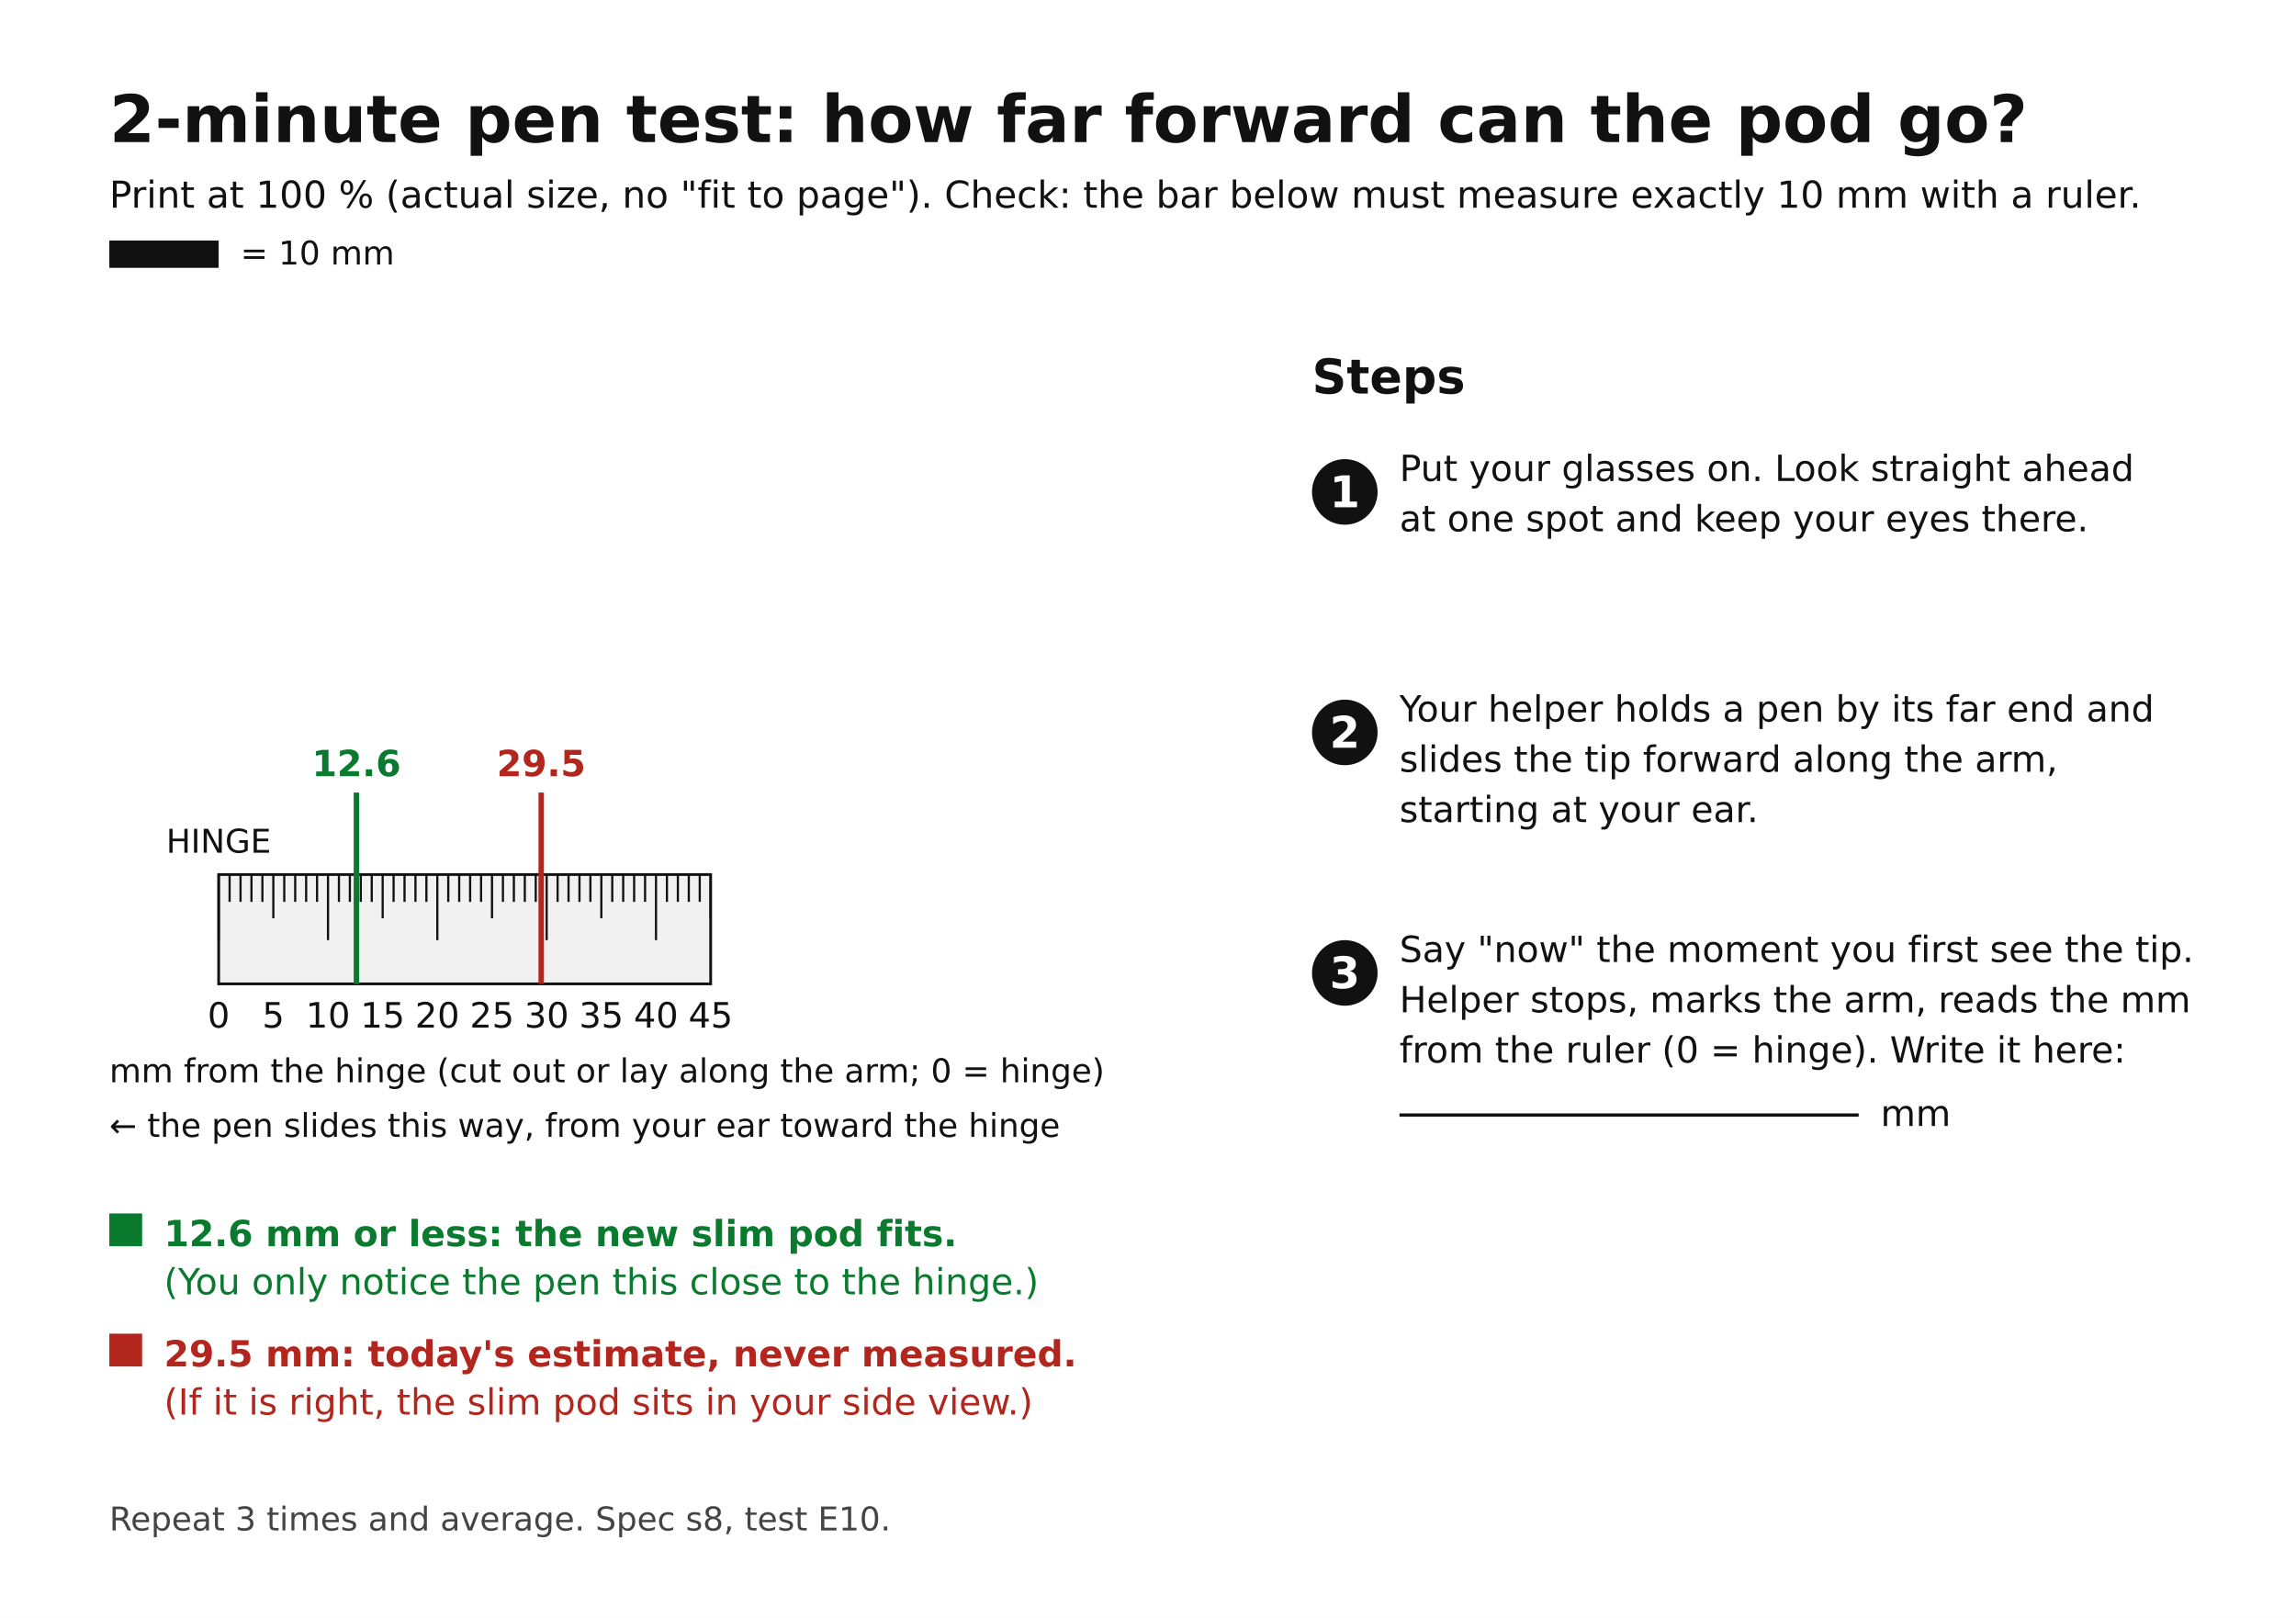
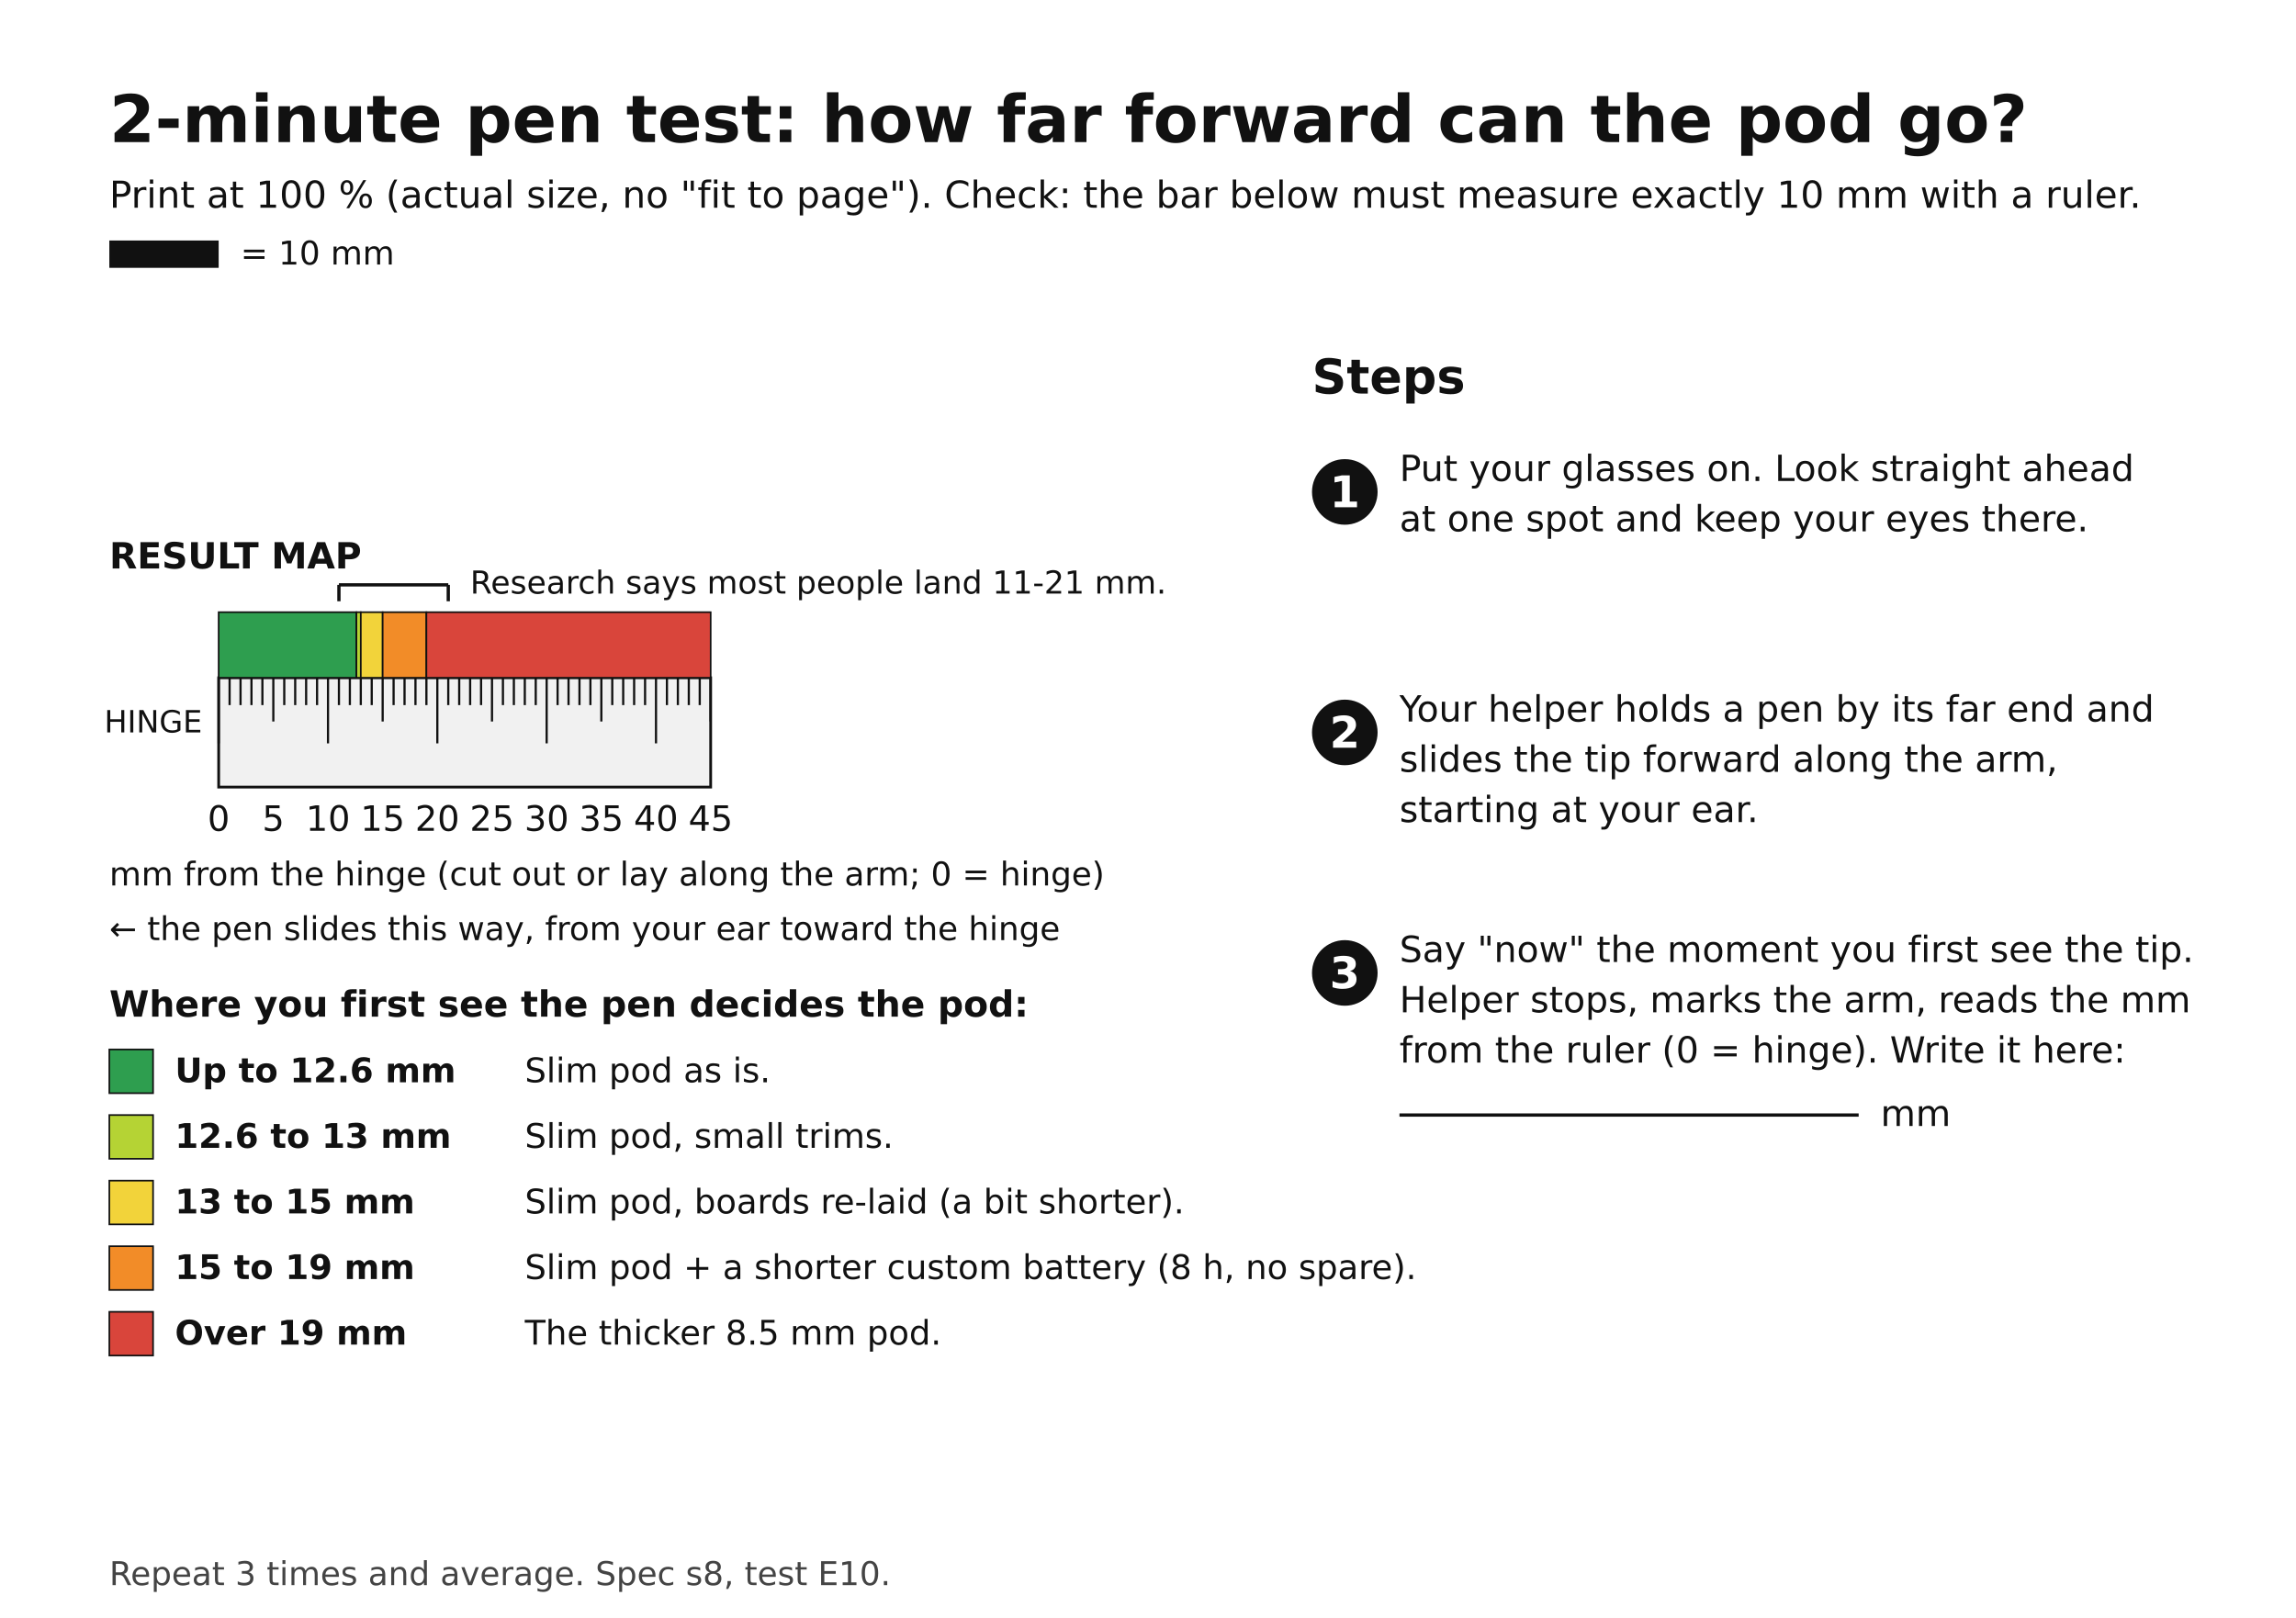
<svg xmlns="http://www.w3.org/2000/svg" width="210mm" height="148mm" viewBox="0 0 840 592" font-family="DejaVu Sans, Arial, sans-serif">
  <rect width="840" height="592" fill="#fff" />
  <text x="40" y="52" font-size="24" font-weight="bold" fill="#111">2-minute pen test: how far forward can the pod go?</text>
  <text x="40" y="76" font-size="13.6" fill="#111">Print at 100 % (actual size, no "fit to page"). Check: the bar below must measure exactly 10 mm with a ruler.</text>
  <rect x="40" y="88" width="40" height="10.0" fill="#111" />
  <text x="88" y="96.8" font-size="12" fill="#111">= 10 mm</text>
-   <rect x="80" y="320" width="180" height="40" fill="#f1f1f1" stroke="#111" stroke-width="1.0" />
-   <line x1="80" y1="320" x2="80" y2="344" stroke="#111" stroke-width="0.8" />
-   <text x="80" y="376" font-size="12.8" text-anchor="middle" fill="#111">0</text>
-   <line x1="84" y1="320" x2="84" y2="330.0" stroke="#111" stroke-width="0.8" />
-   <line x1="88" y1="320" x2="88" y2="330.0" stroke="#111" stroke-width="0.8" />
-   <line x1="92" y1="320" x2="92" y2="330.0" stroke="#111" stroke-width="0.8" />
-   <line x1="96" y1="320" x2="96" y2="330.0" stroke="#111" stroke-width="0.8" />
-   <line x1="100" y1="320" x2="100" y2="336" stroke="#111" stroke-width="0.8" />
-   <text x="100" y="376" font-size="12.8" text-anchor="middle" fill="#111">5</text>
-   <line x1="104" y1="320" x2="104" y2="330.0" stroke="#111" stroke-width="0.8" />
-   <line x1="108" y1="320" x2="108" y2="330.0" stroke="#111" stroke-width="0.8" />
-   <line x1="112" y1="320" x2="112" y2="330.0" stroke="#111" stroke-width="0.8" />
-   <line x1="116" y1="320" x2="116" y2="330.0" stroke="#111" stroke-width="0.8" />
-   <line x1="120" y1="320" x2="120" y2="344" stroke="#111" stroke-width="0.8" />
-   <text x="120" y="376" font-size="12.8" text-anchor="middle" fill="#111">10</text>
-   <line x1="124" y1="320" x2="124" y2="330.0" stroke="#111" stroke-width="0.8" />
-   <line x1="128" y1="320" x2="128" y2="330.0" stroke="#111" stroke-width="0.8" />
-   <line x1="132" y1="320" x2="132" y2="330.0" stroke="#111" stroke-width="0.8" />
-   <line x1="136" y1="320" x2="136" y2="330.0" stroke="#111" stroke-width="0.8" />
-   <line x1="140" y1="320" x2="140" y2="336" stroke="#111" stroke-width="0.8" />
-   <text x="140" y="376" font-size="12.8" text-anchor="middle" fill="#111">15</text>
-   <line x1="144" y1="320" x2="144" y2="330.0" stroke="#111" stroke-width="0.8" />
-   <line x1="148" y1="320" x2="148" y2="330.0" stroke="#111" stroke-width="0.8" />
-   <line x1="152" y1="320" x2="152" y2="330.0" stroke="#111" stroke-width="0.8" />
-   <line x1="156" y1="320" x2="156" y2="330.0" stroke="#111" stroke-width="0.8" />
-   <line x1="160" y1="320" x2="160" y2="344" stroke="#111" stroke-width="0.8" />
-   <text x="160" y="376" font-size="12.8" text-anchor="middle" fill="#111">20</text>
-   <line x1="164" y1="320" x2="164" y2="330.0" stroke="#111" stroke-width="0.8" />
-   <line x1="168" y1="320" x2="168" y2="330.0" stroke="#111" stroke-width="0.8" />
-   <line x1="172" y1="320" x2="172" y2="330.0" stroke="#111" stroke-width="0.8" />
-   <line x1="176" y1="320" x2="176" y2="330.0" stroke="#111" stroke-width="0.8" />
-   <line x1="180" y1="320" x2="180" y2="336" stroke="#111" stroke-width="0.8" />
-   <text x="180" y="376" font-size="12.8" text-anchor="middle" fill="#111">25</text>
-   <line x1="184" y1="320" x2="184" y2="330.0" stroke="#111" stroke-width="0.8" />
-   <line x1="188" y1="320" x2="188" y2="330.0" stroke="#111" stroke-width="0.8" />
-   <line x1="192" y1="320" x2="192" y2="330.0" stroke="#111" stroke-width="0.8" />
-   <line x1="196" y1="320" x2="196" y2="330.0" stroke="#111" stroke-width="0.8" />
-   <line x1="200" y1="320" x2="200" y2="344" stroke="#111" stroke-width="0.8" />
-   <text x="200" y="376" font-size="12.8" text-anchor="middle" fill="#111">30</text>
-   <line x1="204" y1="320" x2="204" y2="330.0" stroke="#111" stroke-width="0.8" />
-   <line x1="208" y1="320" x2="208" y2="330.0" stroke="#111" stroke-width="0.8" />
-   <line x1="212" y1="320" x2="212" y2="330.0" stroke="#111" stroke-width="0.8" />
-   <line x1="216" y1="320" x2="216" y2="330.0" stroke="#111" stroke-width="0.8" />
-   <line x1="220" y1="320" x2="220" y2="336" stroke="#111" stroke-width="0.8" />
-   <text x="220" y="376" font-size="12.8" text-anchor="middle" fill="#111">35</text>
-   <line x1="224" y1="320" x2="224" y2="330.0" stroke="#111" stroke-width="0.8" />
-   <line x1="228" y1="320" x2="228" y2="330.0" stroke="#111" stroke-width="0.8" />
-   <line x1="232" y1="320" x2="232" y2="330.0" stroke="#111" stroke-width="0.8" />
-   <line x1="236" y1="320" x2="236" y2="330.0" stroke="#111" stroke-width="0.8" />
-   <line x1="240" y1="320" x2="240" y2="344" stroke="#111" stroke-width="0.8" />
-   <text x="240" y="376" font-size="12.8" text-anchor="middle" fill="#111">40</text>
-   <line x1="244" y1="320" x2="244" y2="330.0" stroke="#111" stroke-width="0.8" />
-   <line x1="248" y1="320" x2="248" y2="330.0" stroke="#111" stroke-width="0.8" />
-   <line x1="252" y1="320" x2="252" y2="330.0" stroke="#111" stroke-width="0.8" />
-   <line x1="256" y1="320" x2="256" y2="330.0" stroke="#111" stroke-width="0.8" />
-   <line x1="260" y1="320" x2="260" y2="336" stroke="#111" stroke-width="0.8" />
-   <text x="260" y="376" font-size="12.8" text-anchor="middle" fill="#111">45</text>
-   <text x="40" y="396" font-size="12" fill="#111">mm from the hinge (cut out or lay along the arm; 0 = hinge)</text>
-   <text x="40" y="416" font-size="12" fill="#111">← the pen slides this way, from your ear toward the hinge</text>
-   <text x="80" y="312" font-size="12" text-anchor="middle" fill="#111">HINGE</text>
-   <line x1="130.4" y1="290.0" x2="130.4" y2="360" stroke="#0a7a2f" stroke-width="2.0" />
-   <text x="130.4" y="284.0" font-size="13.2" text-anchor="middle" fill="#0a7a2f" font-weight="bold">12.6</text>
-   <line x1="198.0" y1="290.0" x2="198.0" y2="360" stroke="#b3261e" stroke-width="2.0" />
-   <text x="198.0" y="284.0" font-size="13.2" text-anchor="middle" fill="#b3261e" font-weight="bold">29.5</text>
-   <rect x="40" y="444" width="12" height="12" fill="#0a7a2f" />
-   <text x="60" y="456.0" font-size="13.2" fill="#0a7a2f" font-weight="bold">12.6 mm or less: the new slim pod fits.</text>
-   <text x="60" y="473.6" font-size="13.2" fill="#0a7a2f" font-weight="normal">(You only notice the pen this close to the hinge.)</text>
-   <rect x="40" y="488" width="12" height="12" fill="#b3261e" />
-   <text x="60" y="500.0" font-size="13.2" fill="#b3261e" font-weight="bold">29.5 mm: today's estimate, never measured.</text>
-   <text x="60" y="517.6" font-size="13.2" fill="#b3261e" font-weight="normal">(If it is right, the slim pod sits in your side view.)</text>
+   <rect x="80" y="248" width="180" height="40" fill="#f1f1f1" stroke="#111" stroke-width="1.0" />
+   <line x1="80" y1="248" x2="80" y2="272" stroke="#111" stroke-width="0.8" />
+   <text x="80" y="304" font-size="12.8" text-anchor="middle" fill="#111">0</text>
+   <line x1="84" y1="248" x2="84" y2="258.0" stroke="#111" stroke-width="0.8" />
+   <line x1="88" y1="248" x2="88" y2="258.0" stroke="#111" stroke-width="0.8" />
+   <line x1="92" y1="248" x2="92" y2="258.0" stroke="#111" stroke-width="0.8" />
+   <line x1="96" y1="248" x2="96" y2="258.0" stroke="#111" stroke-width="0.8" />
+   <line x1="100" y1="248" x2="100" y2="264" stroke="#111" stroke-width="0.8" />
+   <text x="100" y="304" font-size="12.8" text-anchor="middle" fill="#111">5</text>
+   <line x1="104" y1="248" x2="104" y2="258.0" stroke="#111" stroke-width="0.8" />
+   <line x1="108" y1="248" x2="108" y2="258.0" stroke="#111" stroke-width="0.8" />
+   <line x1="112" y1="248" x2="112" y2="258.0" stroke="#111" stroke-width="0.8" />
+   <line x1="116" y1="248" x2="116" y2="258.0" stroke="#111" stroke-width="0.8" />
+   <line x1="120" y1="248" x2="120" y2="272" stroke="#111" stroke-width="0.8" />
+   <text x="120" y="304" font-size="12.8" text-anchor="middle" fill="#111">10</text>
+   <line x1="124" y1="248" x2="124" y2="258.0" stroke="#111" stroke-width="0.8" />
+   <line x1="128" y1="248" x2="128" y2="258.0" stroke="#111" stroke-width="0.8" />
+   <line x1="132" y1="248" x2="132" y2="258.0" stroke="#111" stroke-width="0.8" />
+   <line x1="136" y1="248" x2="136" y2="258.0" stroke="#111" stroke-width="0.8" />
+   <line x1="140" y1="248" x2="140" y2="264" stroke="#111" stroke-width="0.8" />
+   <text x="140" y="304" font-size="12.8" text-anchor="middle" fill="#111">15</text>
+   <line x1="144" y1="248" x2="144" y2="258.0" stroke="#111" stroke-width="0.8" />
+   <line x1="148" y1="248" x2="148" y2="258.0" stroke="#111" stroke-width="0.8" />
+   <line x1="152" y1="248" x2="152" y2="258.0" stroke="#111" stroke-width="0.8" />
+   <line x1="156" y1="248" x2="156" y2="258.0" stroke="#111" stroke-width="0.8" />
+   <line x1="160" y1="248" x2="160" y2="272" stroke="#111" stroke-width="0.8" />
+   <text x="160" y="304" font-size="12.8" text-anchor="middle" fill="#111">20</text>
+   <line x1="164" y1="248" x2="164" y2="258.0" stroke="#111" stroke-width="0.8" />
+   <line x1="168" y1="248" x2="168" y2="258.0" stroke="#111" stroke-width="0.8" />
+   <line x1="172" y1="248" x2="172" y2="258.0" stroke="#111" stroke-width="0.8" />
+   <line x1="176" y1="248" x2="176" y2="258.0" stroke="#111" stroke-width="0.8" />
+   <line x1="180" y1="248" x2="180" y2="264" stroke="#111" stroke-width="0.8" />
+   <text x="180" y="304" font-size="12.8" text-anchor="middle" fill="#111">25</text>
+   <line x1="184" y1="248" x2="184" y2="258.0" stroke="#111" stroke-width="0.8" />
+   <line x1="188" y1="248" x2="188" y2="258.0" stroke="#111" stroke-width="0.8" />
+   <line x1="192" y1="248" x2="192" y2="258.0" stroke="#111" stroke-width="0.8" />
+   <line x1="196" y1="248" x2="196" y2="258.0" stroke="#111" stroke-width="0.8" />
+   <line x1="200" y1="248" x2="200" y2="272" stroke="#111" stroke-width="0.8" />
+   <text x="200" y="304" font-size="12.8" text-anchor="middle" fill="#111">30</text>
+   <line x1="204" y1="248" x2="204" y2="258.0" stroke="#111" stroke-width="0.8" />
+   <line x1="208" y1="248" x2="208" y2="258.0" stroke="#111" stroke-width="0.8" />
+   <line x1="212" y1="248" x2="212" y2="258.0" stroke="#111" stroke-width="0.8" />
+   <line x1="216" y1="248" x2="216" y2="258.0" stroke="#111" stroke-width="0.8" />
+   <line x1="220" y1="248" x2="220" y2="264" stroke="#111" stroke-width="0.8" />
+   <text x="220" y="304" font-size="12.8" text-anchor="middle" fill="#111">35</text>
+   <line x1="224" y1="248" x2="224" y2="258.0" stroke="#111" stroke-width="0.8" />
+   <line x1="228" y1="248" x2="228" y2="258.0" stroke="#111" stroke-width="0.8" />
+   <line x1="232" y1="248" x2="232" y2="258.0" stroke="#111" stroke-width="0.8" />
+   <line x1="236" y1="248" x2="236" y2="258.0" stroke="#111" stroke-width="0.8" />
+   <line x1="240" y1="248" x2="240" y2="272" stroke="#111" stroke-width="0.8" />
+   <text x="240" y="304" font-size="12.8" text-anchor="middle" fill="#111">40</text>
+   <line x1="244" y1="248" x2="244" y2="258.0" stroke="#111" stroke-width="0.8" />
+   <line x1="248" y1="248" x2="248" y2="258.0" stroke="#111" stroke-width="0.8" />
+   <line x1="252" y1="248" x2="252" y2="258.0" stroke="#111" stroke-width="0.8" />
+   <line x1="256" y1="248" x2="256" y2="258.0" stroke="#111" stroke-width="0.8" />
+   <line x1="260" y1="248" x2="260" y2="264" stroke="#111" stroke-width="0.8" />
+   <text x="260" y="304" font-size="12.8" text-anchor="middle" fill="#111">45</text>
+   <text x="40" y="324" font-size="12" fill="#111">mm from the hinge (cut out or lay along the arm; 0 = hinge)</text>
+   <text x="40" y="344" font-size="12" fill="#111">← the pen slides this way, from your ear toward the hinge</text>
+   <text x="74.0" y="268" font-size="11.2" text-anchor="end" fill="#111">HINGE</text>
+   <text x="40" y="208" font-size="13.2" font-weight="bold" fill="#111">RESULT MAP</text>
+   <rect x="80" y="224" width="50.4" height="24" fill="#2e9e4f" stroke="#111" stroke-width="0.6" />
+   <rect x="130.4" y="224" width="1.6" height="24" fill="#b5d334" stroke="#111" stroke-width="0.6" />
+   <rect x="132" y="224" width="8" height="24" fill="#f2d33a" stroke="#111" stroke-width="0.6" />
+   <rect x="140" y="224" width="16" height="24" fill="#f28c28" stroke="#111" stroke-width="0.6" />
+   <rect x="156" y="224" width="104" height="24" fill="#d9453b" stroke="#111" stroke-width="0.6" />
+   <line x1="124" y1="214.0" x2="164" y2="214.0" stroke="#111" stroke-width="1.2" />
+   <line x1="124" y1="214.0" x2="124" y2="220" stroke="#111" stroke-width="1.2" />
+   <line x1="164" y1="214.0" x2="164" y2="220" stroke="#111" stroke-width="1.2" />
+   <text x="172" y="217.2" font-size="11.6" fill="#111">Research says most people land 11-21 mm.</text>
+   <text x="40" y="372" font-size="13.2" font-weight="bold" fill="#111">Where you first see the pen decides the pod:</text>
+   <rect x="40" y="384" width="16" height="16" fill="#2e9e4f" stroke="#111" stroke-width="0.6" />
+   <text x="64" y="396" font-size="12.4" font-weight="bold" fill="#111">Up to 12.6 mm</text>
+   <text x="192" y="396" font-size="12.4" fill="#111">Slim pod as is.</text>
+   <rect x="40" y="408" width="16" height="16" fill="#b5d334" stroke="#111" stroke-width="0.6" />
+   <text x="64" y="420" font-size="12.4" font-weight="bold" fill="#111">12.6 to 13 mm</text>
+   <text x="192" y="420" font-size="12.4" fill="#111">Slim pod, small trims.</text>
+   <rect x="40" y="432" width="16" height="16" fill="#f2d33a" stroke="#111" stroke-width="0.6" />
+   <text x="64" y="444" font-size="12.4" font-weight="bold" fill="#111">13 to 15 mm</text>
+   <text x="192" y="444" font-size="12.4" fill="#111">Slim pod, boards re-laid (a bit shorter).</text>
+   <rect x="40" y="456" width="16" height="16" fill="#f28c28" stroke="#111" stroke-width="0.6" />
+   <text x="64" y="468" font-size="12.4" font-weight="bold" fill="#111">15 to 19 mm</text>
+   <text x="192" y="468" font-size="12.4" fill="#111">Slim pod + a shorter custom battery (8 h, no spare).</text>
+   <rect x="40" y="480" width="16" height="16" fill="#d9453b" stroke="#111" stroke-width="0.6" />
+   <text x="64" y="492" font-size="12.4" font-weight="bold" fill="#111">Over 19 mm</text>
+   <text x="192" y="492" font-size="12.4" fill="#111">The thicker 8.5 mm pod.</text>
  <text x="480" y="144" font-size="17.6" font-weight="bold" fill="#111">Steps</text>
  <circle cx="492" cy="180" r="12" fill="#111" />
  <text x="492" y="185.6" font-size="16" text-anchor="middle" fill="#fff" font-weight="bold">1</text>
  <text x="512" y="176.0" font-size="13.2" fill="#111">Put your glasses on. Look straight ahead</text>
  <text x="512" y="194.4" font-size="13.2" fill="#111">at one spot and keep your eyes there.</text>
  <circle cx="492" cy="268" r="12" fill="#111" />
  <text x="492" y="273.6" font-size="16" text-anchor="middle" fill="#fff" font-weight="bold">2</text>
  <text x="512" y="264.0" font-size="13.2" fill="#111">Your helper holds a pen by its far end and</text>
  <text x="512" y="282.4" font-size="13.2" fill="#111">slides the tip forward along the arm,</text>
  <text x="512" y="300.8" font-size="13.2" fill="#111">starting at your ear.</text>
  <circle cx="492" cy="356" r="12" fill="#111" />
  <text x="492" y="361.6" font-size="16" text-anchor="middle" fill="#fff" font-weight="bold">3</text>
  <text x="512" y="352.0" font-size="13.2" fill="#111">Say "now" the moment you first see the tip.</text>
  <text x="512" y="370.4" font-size="13.2" fill="#111">Helper stops, marks the arm, reads the mm</text>
  <text x="512" y="388.8" font-size="13.2" fill="#111">from the ruler (0 = hinge). Write it here:</text>
  <line x1="512" y1="408" x2="680" y2="408" stroke="#111" stroke-width="1.2" />
  <text x="688" y="412" font-size="13.2" fill="#111">mm</text>
-   <text x="40" y="560" font-size="12" fill="#444">Repeat 3 times and average. Spec s8, test E10.</text>
+   <text x="40" y="580" font-size="12" fill="#444">Repeat 3 times and average. Spec s8, test E10.</text>
</svg>
